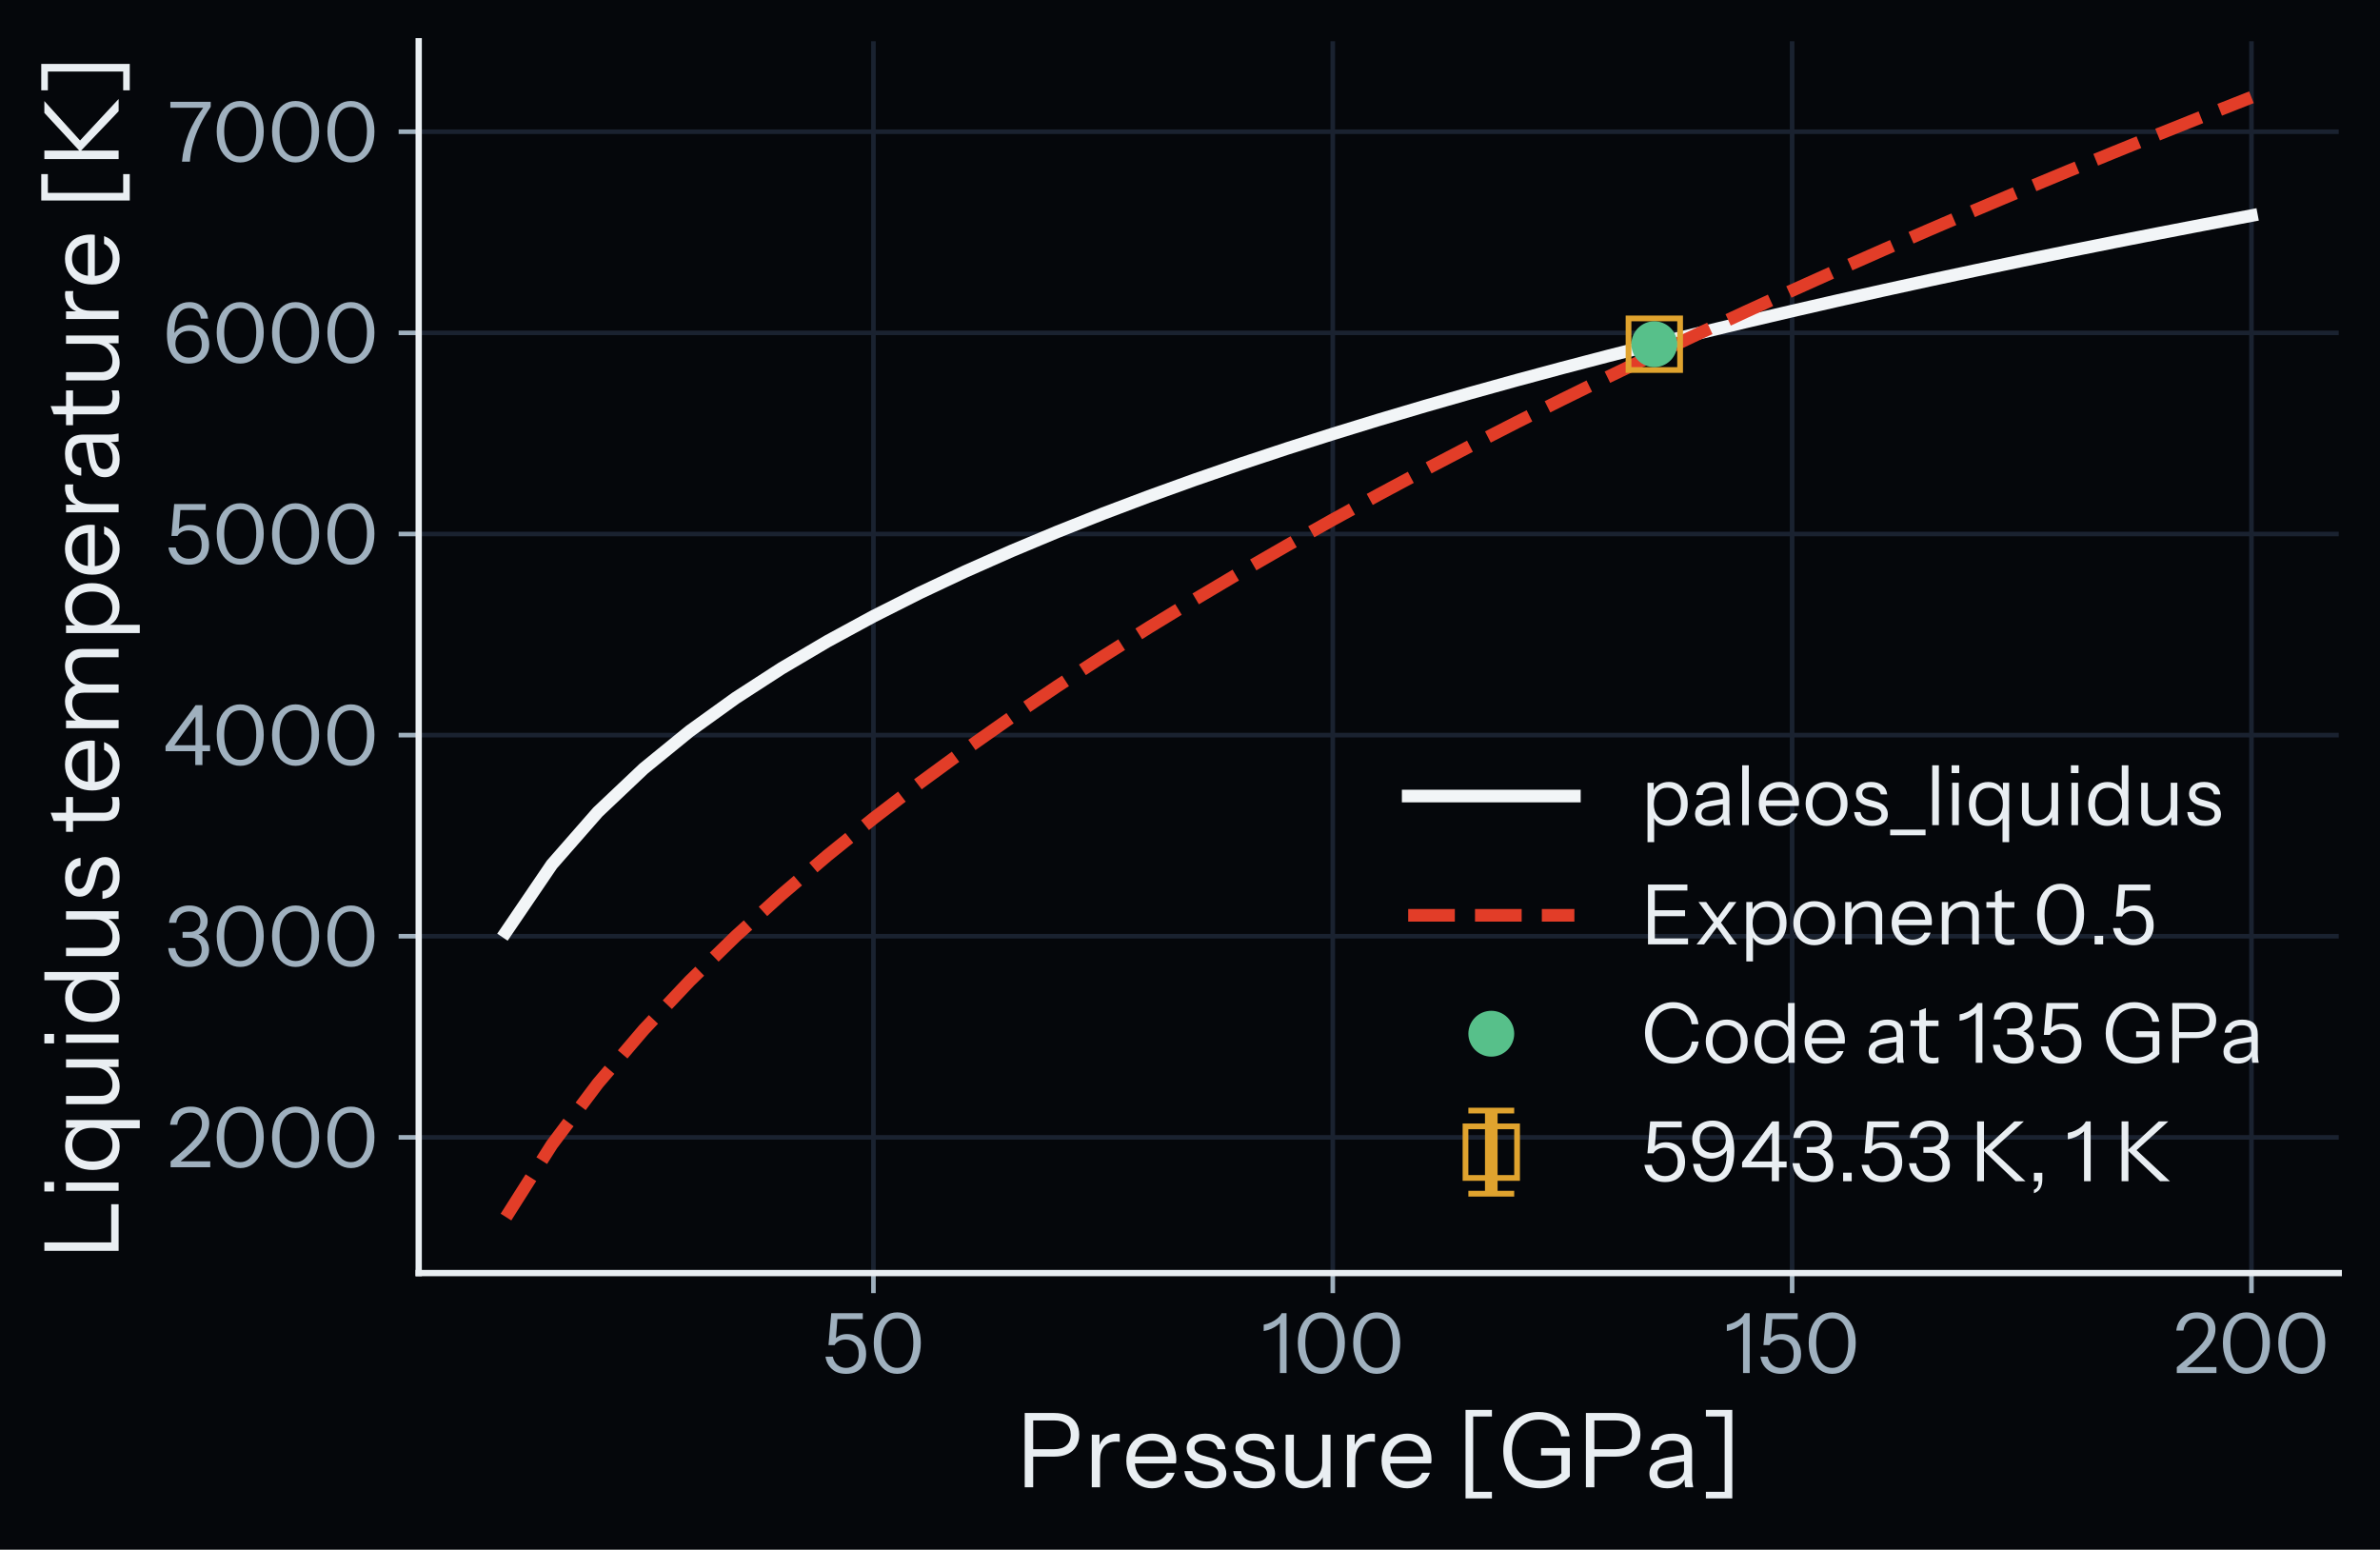
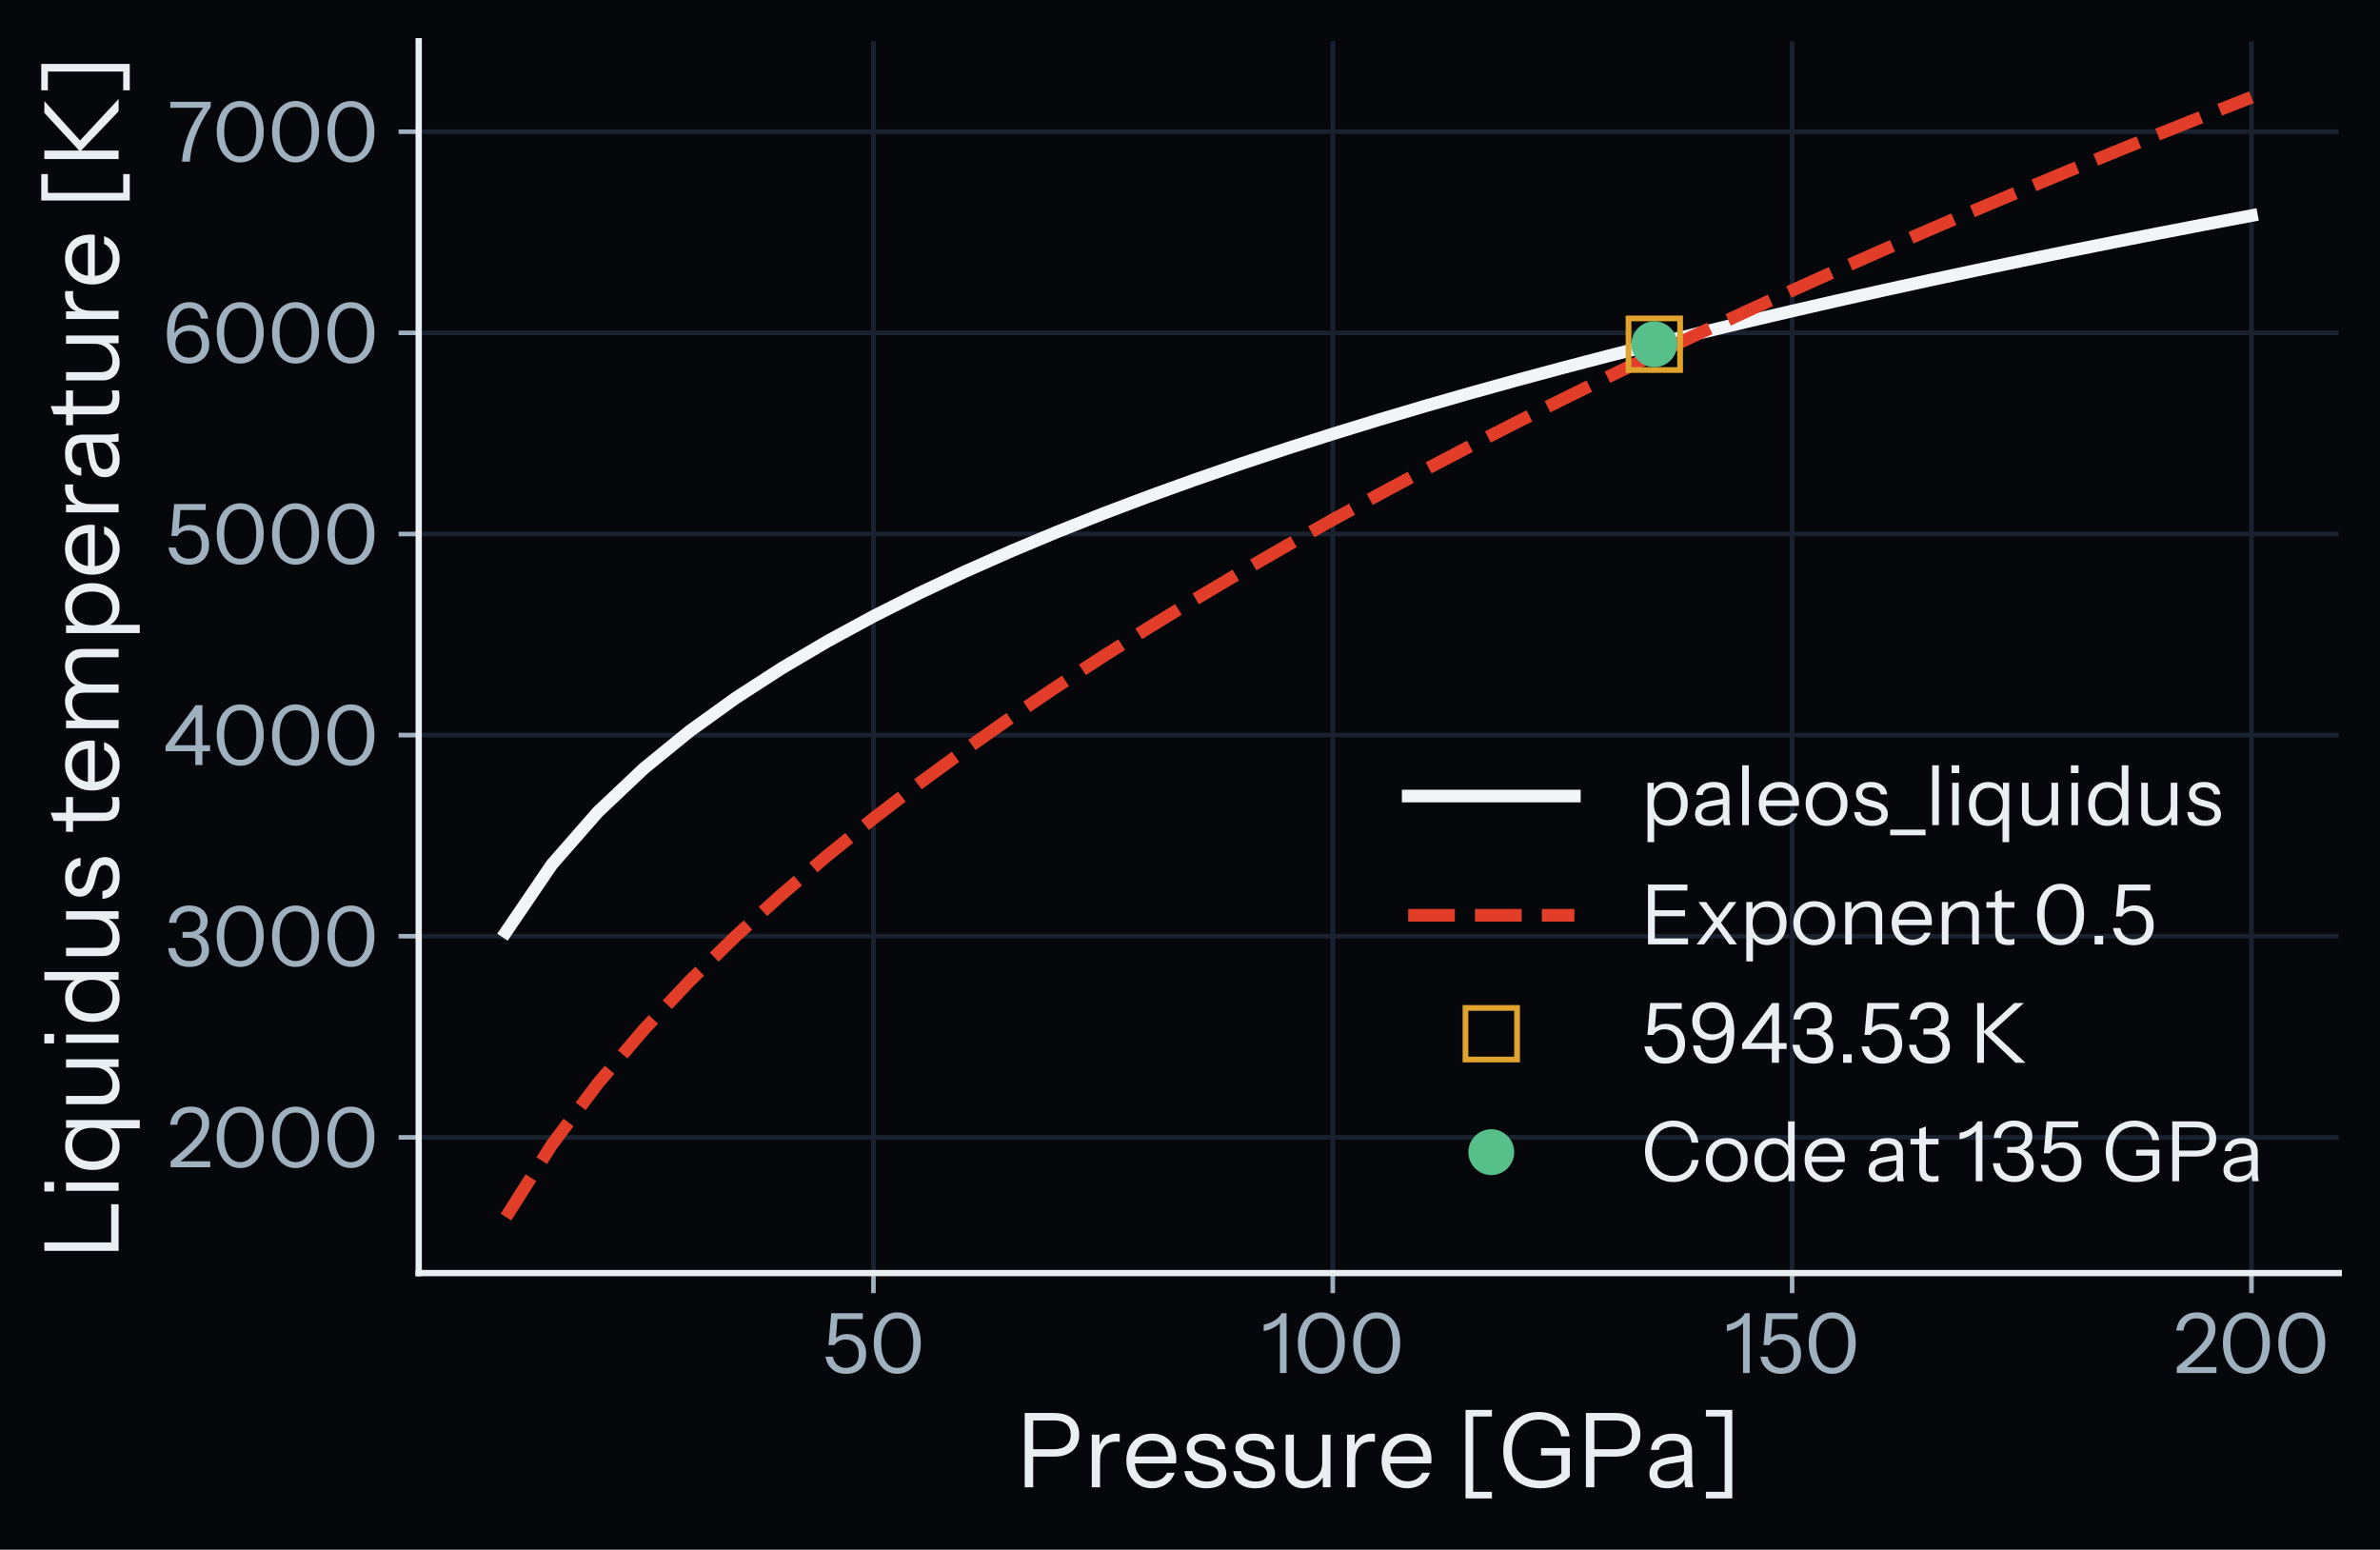
<svg xmlns="http://www.w3.org/2000/svg" xmlns:xlink="http://www.w3.org/1999/xlink" width="415.284pt" height="270.379pt" viewBox="0 0 415.284 270.379" version="1.1">
  <defs>
    <style type="text/css">*{stroke-linejoin: round; stroke-linecap: butt}</style>
  </defs>
  <g id="figure_1">
    <g id="patch_1">
      <path d="M 0 270.379  L 415.284 270.379  L 415.284 0  L 0 0  z " style="fill: #05070b" />
    </g>
    <g id="axes_1">
      <g id="patch_2">
        <path d="M 73.058 222.116  L 408.084 222.116  L 408.084 7.2  L 73.058 7.2  z " style="fill: #05070b" />
      </g>
      <g id="matplotlib.axis_1">
        <g id="xtick_1">
          <g id="line2d_1">
            <path d="M 152.406 222.116  L 152.406 7.2  " clip-path="url(#pb472beb719)" style="fill: none; stroke: #1a2230; stroke-width: 0.8; stroke-linecap: square" />
          </g>
          <g id="line2d_2">
            <defs>
              <path id="m2e974000b8" d="M 0 0  L 0 3.5  " style="stroke: #9fb0be; stroke-width: 0.8" />
            </defs>
            <g>
              <use xlink:href="#m2e974000b8" x="152.406" y="222.116" style="fill: #9fb0be; stroke: #9fb0be; stroke-width: 0.8" />
            </g>
          </g>
          <g id="text_1">
            <g style="fill: #9fb0be" transform="translate(143.4164 239.5564) scale(0.145 -0.145)">
              <defs>
                <path id="InstrumentSans-Regular-35" d="M 1869 -64  Q 1184 -64 774 304  Q 365 672 275 1261  L 838 1261  Q 922 845 1194 621  Q 1466 397 1856 397  Q 2266 397 2550 653  Q 2835 909 2835 1466  Q 2835 2022 2550 2300  Q 2266 2579 1830 2579  Q 1517 2579 1286 2451  Q 1056 2323 979 2150  L 506 2150  L 717 4608  L 3149 4608  L 3149 4147  L 1030 4147  L 1210 4339  L 1062 2483  L 941 2528  Q 1056 2720 1312 2861  Q 1568 3002 1939 3002  Q 2368 3002 2697 2816  Q 3027 2630 3216 2288  Q 3405 1946 3405 1466  Q 3405 986 3216 643  Q 3027 301 2684 118  Q 2342 -64 1869 -64  z " transform="scale(0.015625)" />
                <path id="InstrumentSans-Regular-30" d="M 2131 -64  Q 1587 -64 1180 240  Q 774 544 547 1085  Q 320 1626 320 2323  Q 320 3021 544 3549  Q 768 4077 1177 4374  Q 1587 4672 2131 4672  Q 2675 4672 3081 4374  Q 3488 4077 3715 3549  Q 3942 3021 3942 2323  Q 3942 1619 3715 1081  Q 3488 544 3081 240  Q 2675 -64 2131 -64  z M 2131 397  Q 2522 397 2797 630  Q 3072 864 3219 1296  Q 3366 1728 3366 2330  Q 3366 2925 3222 3347  Q 3078 3770 2803 3990  Q 2528 4211 2131 4211  Q 1734 4211 1459 3987  Q 1184 3763 1040 3344  Q 896 2925 896 2330  Q 896 1728 1043 1293  Q 1190 858 1465 627  Q 1741 397 2131 397  z " transform="scale(0.015625)" />
              </defs>
              <use xlink:href="#InstrumentSans-Regular-35" />
              <use xlink:href="#InstrumentSans-Regular-30" transform="translate(57.39999 0)" />
            </g>
          </g>
        </g>
        <g id="xtick_2">
          <g id="line2d_3">
            <path d="M 232.556 222.116  L 232.556 7.2  " clip-path="url(#pb472beb719)" style="fill: none; stroke: #1a2230; stroke-width: 0.8; stroke-linecap: square" />
          </g>
          <g id="line2d_4">
            <g>
              <use xlink:href="#m2e974000b8" x="232.556" y="222.116" style="fill: #9fb0be; stroke: #9fb0be; stroke-width: 0.8" />
            </g>
          </g>
          <g id="text_2">
            <g style="fill: #9fb0be" transform="translate(220.0657 239.5564) scale(0.145 -0.145)">
              <defs>
                <path id="InstrumentSans-Regular-31" d="M 1440 0  L 1440 4083  L 1574 4051  Q 1498 3878 1280 3705  Q 1062 3533 777 3405  Q 493 3277 192 3232  L 192 3725  Q 493 3776 768 3904  Q 1043 4032 1257 4214  Q 1472 4397 1574 4608  L 1952 4608  L 1952 0  L 1440 0  z " transform="scale(0.015625)" />
              </defs>
              <use xlink:href="#InstrumentSans-Regular-31" />
              <use xlink:href="#InstrumentSans-Regular-30" transform="translate(39.09999 0)" />
              <use xlink:href="#InstrumentSans-Regular-30" transform="translate(105.7 0)" />
            </g>
          </g>
        </g>
        <g id="xtick_3">
          <g id="line2d_5">
            <path d="M 312.706 222.116  L 312.706 7.2  " clip-path="url(#pb472beb719)" style="fill: none; stroke: #1a2230; stroke-width: 0.8; stroke-linecap: square" />
          </g>
          <g id="line2d_6">
            <g>
              <use xlink:href="#m2e974000b8" x="312.706" y="222.116" style="fill: #9fb0be; stroke: #9fb0be; stroke-width: 0.8" />
            </g>
          </g>
          <g id="text_3">
            <g style="fill: #9fb0be" transform="translate(300.8814 239.5564) scale(0.145 -0.145)">
              <use xlink:href="#InstrumentSans-Regular-31" />
              <use xlink:href="#InstrumentSans-Regular-35" transform="translate(39.09999 0)" />
              <use xlink:href="#InstrumentSans-Regular-30" transform="translate(96.49998 0)" />
            </g>
          </g>
        </g>
        <g id="xtick_4">
          <g id="line2d_7">
            <path d="M 392.855 222.116  L 392.855 7.2  " clip-path="url(#pb472beb719)" style="fill: none; stroke: #1a2230; stroke-width: 0.8; stroke-linecap: square" />
          </g>
          <g id="line2d_8">
            <g>
              <use xlink:href="#m2e974000b8" x="392.855" y="222.116" style="fill: #9fb0be; stroke: #9fb0be; stroke-width: 0.8" />
            </g>
          </g>
          <g id="text_4">
            <g style="fill: #9fb0be" transform="translate(379.248 239.5564) scale(0.145 -0.145)">
              <defs>
                <path id="InstrumentSans-Regular-32" d="M 256 0  L 256 448  Q 947 1018 1411 1446  Q 1875 1875 2153 2208  Q 2432 2541 2550 2819  Q 2669 3098 2669 3366  Q 2669 3763 2432 3987  Q 2195 4211 1779 4211  Q 1350 4211 1088 3968  Q 826 3725 768 3270  L 218 3270  Q 282 3898 701 4285  Q 1120 4672 1818 4672  Q 2464 4672 2848 4326  Q 3232 3981 3232 3379  Q 3232 3053 3107 2726  Q 2982 2400 2697 2041  Q 2413 1683 1949 1251  Q 1485 819 800 275  L 678 461  L 3309 461  L 3309 0  L 256 0  z " transform="scale(0.015625)" />
              </defs>
              <use xlink:href="#InstrumentSans-Regular-32" />
              <use xlink:href="#InstrumentSans-Regular-30" transform="translate(54.49999 0)" />
              <use xlink:href="#InstrumentSans-Regular-30" transform="translate(121.1 0)" />
            </g>
          </g>
        </g>
        <g id="text_5">
          <g style="fill: #e9eef2" transform="translate(177.2574 259.4889) scale(0.18 -0.18)">
            <defs>
              <path id="InstrumentSans-Regular-50" d="M 550 0  L 550 4608  L 2381 4608  Q 2874 4608 3219 4448  Q 3565 4288 3747 3987  Q 3930 3686 3930 3264  Q 3930 2842 3747 2538  Q 3565 2234 3219 2067  Q 2874 1901 2381 1901  L 934 1901  L 934 2362  L 2362 2362  Q 2874 2362 3139 2595  Q 3405 2829 3405 3264  Q 3405 3699 3142 3923  Q 2880 4147 2362 4147  L 1075 4147  L 1075 0  L 550 0  z " transform="scale(0.015625)" />
              <path id="InstrumentSans-Regular-72" d="M 512 0  L 512 3264  L 992 3264  L 992 2432  L 1024 2432  L 1024 0  L 512 0  z M 1024 1702  L 941 2477  Q 1056 2893 1350 3110  Q 1645 3328 2029 3328  Q 2189 3328 2246 3302  L 2246 2810  Q 2214 2822 2156 2825  Q 2099 2829 2016 2829  Q 1530 2829 1277 2537  Q 1024 2246 1024 1702  z " transform="scale(0.015625)" />
              <path id="InstrumentSans-Regular-65" d="M 1850 -64  Q 1382 -64 1024 157  Q 666 378 461 762  Q 256 1146 256 1645  Q 256 2144 457 2525  Q 659 2906 1024 3117  Q 1389 3328 1862 3328  Q 2317 3328 2653 3129  Q 2989 2931 3171 2572  Q 3354 2214 3354 1728  Q 3354 1664 3350 1606  Q 3347 1549 3334 1478  L 640 1478  L 640 1907  L 3021 1907  L 2854 1670  Q 2854 2259 2595 2576  Q 2336 2893 1862 2893  Q 1376 2893 1078 2557  Q 781 2221 781 1651  Q 781 1069 1078 720  Q 1376 371 1875 371  Q 2189 371 2425 508  Q 2662 646 2771 902  L 3258 902  Q 3098 454 2723 195  Q 2349 -64 1850 -64  z " transform="scale(0.015625)" />
              <path id="InstrumentSans-Regular-73" d="M 1619 -64  Q 1018 -64 659 214  Q 301 493 250 1005  L 742 1005  Q 787 691 1017 524  Q 1248 358 1632 358  Q 1971 358 2163 486  Q 2355 614 2355 851  Q 2355 1018 2246 1142  Q 2138 1267 1811 1350  L 1286 1485  Q 838 1600 614 1840  Q 390 2080 390 2413  Q 390 2835 704 3081  Q 1018 3328 1555 3328  Q 2086 3328 2419 3072  Q 2752 2816 2797 2362  L 2304 2362  Q 2259 2624 2060 2765  Q 1862 2906 1536 2906  Q 1222 2906 1049 2787  Q 877 2669 877 2451  Q 877 2285 1001 2163  Q 1126 2042 1421 1958  L 1933 1818  Q 2387 1696 2617 1446  Q 2848 1197 2848 845  Q 2848 416 2521 176  Q 2195 -64 1619 -64  z " transform="scale(0.015625)" />
              <path id="InstrumentSans-Regular-75" d="M 1574 -64  Q 1254 -64 1004 67  Q 755 198 614 438  Q 474 678 474 992  L 474 3264  L 986 3264  L 986 1126  Q 986 755 1168 569  Q 1350 384 1690 384  Q 1997 384 2233 525  Q 2470 666 2608 918  Q 2746 1171 2746 1498  L 2829 723  Q 2669 358 2329 147  Q 1990 -64 1574 -64  z M 2778 0  L 2778 768  L 2746 768  L 2746 3264  L 3258 3264  L 3258 0  L 2778 0  z " transform="scale(0.015625)" />
              <path id="InstrumentSans-Regular-20" transform="scale(0.015625)" />
              <path id="InstrumentSans-Regular-5b" d="M 576 -691  L 576 4800  L 2214 4800  L 2214 4390  L 1050 4390  L 1050 -282  L 2214 -282  L 2214 -691  L 576 -691  z " transform="scale(0.015625)" />
              <path id="InstrumentSans-Regular-47" d="M 2624 -64  Q 1920 -64 1401 224  Q 883 512 601 1033  Q 320 1555 320 2266  Q 320 2976 598 3517  Q 877 4058 1373 4365  Q 1869 4672 2515 4672  Q 3021 4672 3433 4480  Q 3846 4288 4112 3949  Q 4378 3610 4435 3162  L 3910 3162  Q 3846 3635 3472 3916  Q 3098 4198 2534 4198  Q 2029 4198 1651 3958  Q 1274 3718 1066 3289  Q 858 2861 858 2278  Q 858 1696 1072 1277  Q 1286 858 1692 634  Q 2099 410 2669 410  Q 3059 410 3366 522  Q 3674 634 3923 870  L 4448 678  Q 4096 307 3638 121  Q 3181 -64 2624 -64  z M 3923 678  L 3923 2170  L 4122 1971  L 2662 1971  L 2662 2432  L 4448 2432  L 4448 678  L 3923 678  z " transform="scale(0.015625)" />
              <path id="InstrumentSans-Regular-61" d="M 2515 0  Q 2490 109 2480 249  Q 2470 390 2470 608  L 2438 608  L 2438 2170  Q 2438 2541 2268 2717  Q 2099 2893 1722 2893  Q 1350 2893 1129 2742  Q 909 2592 883 2317  L 390 2317  Q 422 2790 787 3059  Q 1152 3328 1741 3328  Q 2349 3328 2643 3040  Q 2938 2752 2938 2176  L 2938 608  Q 2938 467 2957 316  Q 2976 166 3008 0  L 2515 0  z M 1395 -64  Q 890 -64 592 182  Q 294 429 294 858  Q 294 1286 588 1523  Q 883 1760 1446 1856  L 2586 2048  L 2586 1626  L 1523 1459  Q 1165 1402 979 1267  Q 794 1133 794 877  Q 794 627 963 499  Q 1133 371 1466 371  Q 1894 371 2166 566  Q 2438 762 2438 1075  L 2522 621  Q 2419 294 2121 115  Q 1824 -64 1395 -64  z " transform="scale(0.015625)" />
              <path id="InstrumentSans-Regular-5d" d="M 2022 4800  L 2022 -691  L 384 -691  L 384 -282  L 1549 -282  L 1549 4390  L 384 4390  L 384 4800  L 2022 4800  z " transform="scale(0.015625)" />
            </defs>
            <use xlink:href="#InstrumentSans-Regular-50" />
            <use xlink:href="#InstrumentSans-Regular-72" transform="translate(65.59999 0)" />
            <use xlink:href="#InstrumentSans-Regular-65" transform="translate(103.1 0)" />
            <use xlink:href="#InstrumentSans-Regular-73" transform="translate(159.5 0)" />
            <use xlink:href="#InstrumentSans-Regular-73" transform="translate(206.8 0)" />
            <use xlink:href="#InstrumentSans-Regular-75" transform="translate(254.0999 0)" />
            <use xlink:href="#InstrumentSans-Regular-72" transform="translate(312.9999 0)" />
            <use xlink:href="#InstrumentSans-Regular-65" transform="translate(350.4999 0)" />
            <use xlink:href="#InstrumentSans-Regular-20" transform="translate(406.8999 0)" />
            <use xlink:href="#InstrumentSans-Regular-5b" transform="translate(426.8999 0)" />
            <use xlink:href="#InstrumentSans-Regular-47" transform="translate(467.4999 0)" />
            <use xlink:href="#InstrumentSans-Regular-50" transform="translate(543.9999 0)" />
            <use xlink:href="#InstrumentSans-Regular-61" transform="translate(609.5999 0)" />
            <use xlink:href="#InstrumentSans-Regular-5d" transform="translate(662.8999 0)" />
          </g>
        </g>
      </g>
      <g id="matplotlib.axis_2">
        <g id="ytick_1">
          <g id="line2d_9">
            <path d="M 73.058 198.436  L 408.084 198.436  " clip-path="url(#pb472beb719)" style="fill: none; stroke: #1a2230; stroke-width: 0.8; stroke-linecap: square" />
          </g>
          <g id="line2d_10">
            <defs>
              <path id="m2f46859ac6" d="M 0 0  L -3.5 0  " style="stroke: #9fb0be; stroke-width: 0.8" />
            </defs>
            <g>
              <use xlink:href="#m2f46859ac6" x="73.058" y="198.436" style="fill: #9fb0be; stroke: #9fb0be; stroke-width: 0.8" />
            </g>
          </g>
          <g id="text_6">
            <g style="fill: #9fb0be" transform="translate(29.1875 203.6563) scale(0.145 -0.145)">
              <use xlink:href="#InstrumentSans-Regular-32" />
              <use xlink:href="#InstrumentSans-Regular-30" transform="translate(54.49999 0)" />
              <use xlink:href="#InstrumentSans-Regular-30" transform="translate(121.1 0)" />
              <use xlink:href="#InstrumentSans-Regular-30" transform="translate(187.7 0)" />
            </g>
          </g>
        </g>
        <g id="ytick_2">
          <g id="line2d_11">
            <path d="M 73.058 163.346  L 408.084 163.346  " clip-path="url(#pb472beb719)" style="fill: none; stroke: #1a2230; stroke-width: 0.8; stroke-linecap: square" />
          </g>
          <g id="line2d_12">
            <g>
              <use xlink:href="#m2f46859ac6" x="73.058" y="163.346" style="fill: #9fb0be; stroke: #9fb0be; stroke-width: 0.8" />
            </g>
          </g>
          <g id="text_7">
            <g style="fill: #9fb0be" transform="translate(28.76609 168.5656) scale(0.145 -0.145)">
              <defs>
                <path id="InstrumentSans-Regular-33" d="M 1894 -64  Q 1434 -64 1085 105  Q 736 275 521 601  Q 307 928 256 1389  L 806 1389  Q 877 909 1158 653  Q 1440 397 1901 397  Q 2336 397 2585 627  Q 2835 858 2835 1254  Q 2835 1670 2592 1929  Q 2349 2189 1939 2189  L 1363 2189  L 1363 2637  L 1920 2637  Q 2291 2637 2512 2851  Q 2733 3066 2733 3424  Q 2733 3802 2499 4006  Q 2266 4211 1869 4211  Q 1478 4211 1203 3984  Q 928 3757 877 3334  L 320 3334  Q 358 3744 563 4041  Q 768 4339 1110 4505  Q 1453 4672 1882 4672  Q 2298 4672 2618 4525  Q 2938 4378 3117 4106  Q 3296 3834 3296 3469  Q 3296 3142 3149 2892  Q 3002 2643 2749 2502  Q 2496 2362 2170 2362  L 2131 2496  Q 2522 2496 2806 2333  Q 3091 2170 3248 1888  Q 3405 1606 3405 1235  Q 3405 851 3213 556  Q 3021 262 2681 99  Q 2342 -64 1894 -64  z " transform="scale(0.015625)" />
              </defs>
              <use xlink:href="#InstrumentSans-Regular-33" />
              <use xlink:href="#InstrumentSans-Regular-30" transform="translate(57.39999 0)" />
              <use xlink:href="#InstrumentSans-Regular-30" transform="translate(124 0)" />
              <use xlink:href="#InstrumentSans-Regular-30" transform="translate(190.6 0)" />
            </g>
          </g>
        </g>
        <g id="ytick_3">
          <g id="line2d_13">
            <path d="M 73.058 128.255  L 408.084 128.255  " clip-path="url(#pb472beb719)" style="fill: none; stroke: #1a2230; stroke-width: 0.8; stroke-linecap: square" />
          </g>
          <g id="line2d_14">
            <g>
              <use xlink:href="#m2f46859ac6" x="73.058" y="128.255" style="fill: #9fb0be; stroke: #9fb0be; stroke-width: 0.8" />
            </g>
          </g>
          <g id="text_8">
            <g style="fill: #9fb0be" transform="translate(28.39 133.4748) scale(0.145 -0.145)">
              <defs>
                <path id="InstrumentSans-Regular-34" d="M 2509 0  L 2509 1216  L 2522 1344  L 2522 3974  L 2694 3974  L 749 1312  L 576 1523  L 3648 1523  L 3648 1062  L 218 1062  L 218 1459  L 2534 4608  L 3059 4608  L 3059 0  L 2509 0  z " transform="scale(0.015625)" />
              </defs>
              <use xlink:href="#InstrumentSans-Regular-34" />
              <use xlink:href="#InstrumentSans-Regular-30" transform="translate(59.99999 0)" />
              <use xlink:href="#InstrumentSans-Regular-30" transform="translate(126.6 0)" />
              <use xlink:href="#InstrumentSans-Regular-30" transform="translate(193.2 0)" />
            </g>
          </g>
        </g>
        <g id="ytick_4">
          <g id="line2d_15">
            <path d="M 73.058 93.164  L 408.084 93.164  " clip-path="url(#pb472beb719)" style="fill: none; stroke: #1a2230; stroke-width: 0.8; stroke-linecap: square" />
          </g>
          <g id="line2d_16">
            <g>
              <use xlink:href="#m2f46859ac6" x="73.058" y="93.164" style="fill: #9fb0be; stroke: #9fb0be; stroke-width: 0.8" />
            </g>
          </g>
          <g id="text_9">
            <g style="fill: #9fb0be" transform="translate(28.76609 98.38402) scale(0.145 -0.145)">
              <use xlink:href="#InstrumentSans-Regular-35" />
              <use xlink:href="#InstrumentSans-Regular-30" transform="translate(57.39999 0)" />
              <use xlink:href="#InstrumentSans-Regular-30" transform="translate(124 0)" />
              <use xlink:href="#InstrumentSans-Regular-30" transform="translate(190.6 0)" />
            </g>
          </g>
        </g>
        <g id="ytick_5">
          <g id="line2d_17">
            <path d="M 73.058 58.073  L 408.084 58.073  " clip-path="url(#pb472beb719)" style="fill: none; stroke: #1a2230; stroke-width: 0.8; stroke-linecap: square" />
          </g>
          <g id="line2d_18">
            <g>
              <use xlink:href="#m2f46859ac6" x="73.058" y="58.073" style="fill: #9fb0be; stroke: #9fb0be; stroke-width: 0.8" />
            </g>
          </g>
          <g id="text_10">
            <g style="fill: #9fb0be" transform="translate(28.40359 63.29325) scale(0.145 -0.145)">
              <defs>
                <path id="InstrumentSans-Regular-36" d="M 2010 -64  Q 1197 -64 758 528  Q 320 1120 320 2240  Q 320 3014 528 3558  Q 736 4102 1126 4387  Q 1517 4672 2054 4672  Q 2643 4672 3027 4333  Q 3411 3994 3494 3398  L 2931 3398  Q 2874 3795 2640 4003  Q 2406 4211 2048 4211  Q 1478 4211 1187 3724  Q 896 3238 896 2266  L 896 1850  L 749 1907  Q 806 2208 1004 2432  Q 1203 2656 1497 2781  Q 1792 2906 2131 2906  Q 2566 2906 2889 2717  Q 3213 2528 3395 2192  Q 3578 1856 3578 1408  Q 3578 966 3379 633  Q 3181 301 2829 118  Q 2477 -64 2010 -64  z M 2029 397  Q 2464 397 2733 672  Q 3002 947 3002 1414  Q 3002 1901 2742 2179  Q 2483 2458 2016 2458  Q 1568 2458 1270 2195  Q 973 1933 973 1472  Q 973 1152 1110 909  Q 1248 666 1488 531  Q 1728 397 2029 397  z " transform="scale(0.015625)" />
              </defs>
              <use xlink:href="#InstrumentSans-Regular-36" />
              <use xlink:href="#InstrumentSans-Regular-30" transform="translate(59.89999 0)" />
              <use xlink:href="#InstrumentSans-Regular-30" transform="translate(126.5 0)" />
              <use xlink:href="#InstrumentSans-Regular-30" transform="translate(193.1 0)" />
            </g>
          </g>
        </g>
        <g id="ytick_6">
          <g id="line2d_19">
            <path d="M 73.058 22.982  L 408.084 22.982  " clip-path="url(#pb472beb719)" style="fill: none; stroke: #1a2230; stroke-width: 0.8; stroke-linecap: square" />
          </g>
          <g id="line2d_20">
            <g>
              <use xlink:href="#m2f46859ac6" x="73.058" y="22.982" style="fill: #9fb0be; stroke: #9fb0be; stroke-width: 0.8" />
            </g>
          </g>
          <g id="text_11">
            <g style="fill: #9fb0be" transform="translate(29.37555 28.20249) scale(0.145 -0.145)">
              <defs>
                <path id="InstrumentSans-Regular-37" d="M 1050 0  Q 1139 1088 1558 2153  Q 1978 3219 2816 4333  L 2848 4147  L 154 4147  L 154 4608  L 3264 4608  L 3264 4224  Q 2752 3475 2416 2777  Q 2080 2080 1894 1398  Q 1709 717 1658 0  L 1050 0  z " transform="scale(0.015625)" />
              </defs>
              <use xlink:href="#InstrumentSans-Regular-37" />
              <use xlink:href="#InstrumentSans-Regular-30" transform="translate(53.2 0)" />
              <use xlink:href="#InstrumentSans-Regular-30" transform="translate(119.8 0)" />
              <use xlink:href="#InstrumentSans-Regular-30" transform="translate(186.4 0)" />
            </g>
          </g>
        </g>
        <g id="text_12">
          <g style="fill: #e9eef2" transform="translate(20.7 219.788) rotate(-90) scale(0.18 -0.18)">
            <defs>
              <path id="InstrumentSans-Regular-4c" d="M 550 0  L 550 4608  L 1075 4608  L 1075 0  L 550 0  z M 819 0  L 819 461  L 3443 461  L 3443 0  L 819 0  z " transform="scale(0.015625)" />
              <path id="InstrumentSans-Regular-69" d="M 512 0  L 512 3264  L 1024 3264  L 1024 0  L 512 0  z M 472 4006  L 472 4608  L 1061 4608  L 1061 4006  L 472 4006  z " transform="scale(0.015625)" />
              <path id="InstrumentSans-Regular-71" d="M 2854 -1312  L 2854 762  L 2950 742  Q 2829 371 2505 153  Q 2182 -64 1734 -64  Q 1293 -64 963 144  Q 634 352 451 733  Q 269 1114 269 1619  Q 269 2131 454 2515  Q 640 2899 973 3110  Q 1306 3322 1754 3322  Q 2214 3322 2528 3098  Q 2842 2874 2957 2464  L 2886 2451  L 2886 3264  L 3366 3264  L 3366 -1312  L 2854 -1312  z M 1830 384  Q 2323 384 2601 720  Q 2880 1056 2880 1638  Q 2880 2208 2598 2541  Q 2317 2874 1830 2874  Q 1344 2874 1069 2541  Q 794 2208 794 1619  Q 794 1043 1069 713  Q 1344 384 1830 384  z " transform="scale(0.015625)" />
              <path id="InstrumentSans-Regular-64" d="M 2886 0  L 2886 762  L 2950 742  Q 2829 371 2505 153  Q 2182 -64 1734 -64  Q 1293 -64 963 147  Q 634 358 451 736  Q 269 1114 269 1619  Q 269 2131 454 2515  Q 640 2899 973 3110  Q 1306 3322 1754 3322  Q 2214 3322 2528 3098  Q 2842 2874 2957 2464  L 2854 2451  L 2854 4608  L 3366 4608  L 3366 0  L 2886 0  z M 1830 384  Q 2323 384 2601 720  Q 2880 1056 2880 1638  Q 2880 2208 2598 2541  Q 2317 2874 1830 2874  Q 1344 2874 1069 2541  Q 794 2208 794 1619  Q 794 1043 1069 713  Q 1344 384 1830 384  z " transform="scale(0.015625)" />
              <path id="InstrumentSans-Regular-74" d="M 1818 -58  Q 1274 -58 1027 188  Q 781 435 781 902  L 781 4026  L 1293 4218  L 1293 909  Q 1293 634 1433 506  Q 1574 378 1894 378  Q 2022 378 2115 394  Q 2208 410 2266 435  L 2266 0  Q 2202 -26 2083 -42  Q 1965 -58 1818 -58  z M 109 2829  L 109 3264  L 2266 3264  L 2266 2829  L 109 2829  z " transform="scale(0.015625)" />
              <path id="InstrumentSans-Regular-6d" d="M 512 0  L 512 3264  L 992 3264  L 992 2496  L 1024 2496  L 1024 0  L 512 0  z M 2714 0  L 2714 2163  Q 2714 2534 2547 2707  Q 2381 2880 2067 2880  Q 1773 2880 1536 2739  Q 1299 2598 1161 2348  Q 1024 2099 1024 1766  L 941 2541  Q 1107 2906 1440 3117  Q 1773 3328 2163 3328  Q 2637 3328 2931 3049  Q 3226 2771 3226 2298  L 3226 0  L 2714 0  z M 4915 0  L 4915 2163  Q 4915 2534 4748 2707  Q 4582 2880 4269 2880  Q 3974 2880 3737 2739  Q 3501 2598 3363 2348  Q 3226 2099 3226 1766  L 3098 2541  Q 3264 2906 3609 3117  Q 3955 3328 4352 3328  Q 4826 3328 5126 3049  Q 5427 2771 5427 2298  L 5427 0  L 4915 0  z " transform="scale(0.015625)" />
              <path id="InstrumentSans-Regular-70" d="M 2125 -58  Q 1664 -58 1350 166  Q 1037 390 922 800  L 1024 813  L 1024 -1312  L 512 -1312  L 512 3264  L 992 3264  L 992 2502  L 922 2522  Q 1043 2899 1382 3113  Q 1722 3328 2170 3328  Q 2605 3328 2928 3117  Q 3251 2906 3430 2528  Q 3610 2150 3610 1645  Q 3610 1133 3424 749  Q 3238 365 2905 153  Q 2573 -58 2125 -58  z M 2048 390  Q 2534 390 2809 726  Q 3085 1062 3085 1645  Q 3085 2221 2809 2550  Q 2534 2880 2048 2880  Q 1562 2880 1280 2544  Q 998 2208 998 1626  Q 998 1056 1280 723  Q 1562 390 2048 390  z " transform="scale(0.015625)" />
              <path id="InstrumentSans-Regular-4b" d="M 550 0  L 550 4608  L 1075 4608  L 1075 0  L 550 0  z M 1018 2394  L 3411 4608  L 4147 4608  L 1702 2394  L 1018 2394  z M 3514 0  L 1005 2394  L 1702 2394  L 4275 0  L 3514 0  z " transform="scale(0.015625)" />
            </defs>
            <use xlink:href="#InstrumentSans-Regular-4c" />
            <use xlink:href="#InstrumentSans-Regular-69" transform="translate(58.79999 0)" />
            <use xlink:href="#InstrumentSans-Regular-71" transform="translate(82.79997 0)" />
            <use xlink:href="#InstrumentSans-Regular-75" transform="translate(143.4 0)" />
            <use xlink:href="#InstrumentSans-Regular-69" transform="translate(202.3 0)" />
            <use xlink:href="#InstrumentSans-Regular-64" transform="translate(226.2999 0)" />
            <use xlink:href="#InstrumentSans-Regular-75" transform="translate(286.8999 0)" />
            <use xlink:href="#InstrumentSans-Regular-73" transform="translate(345.7999 0)" />
            <use xlink:href="#InstrumentSans-Regular-20" transform="translate(393.0999 0)" />
            <use xlink:href="#InstrumentSans-Regular-74" transform="translate(413.0999 0)" />
            <use xlink:href="#InstrumentSans-Regular-65" transform="translate(450.7999 0)" />
            <use xlink:href="#InstrumentSans-Regular-6d" transform="translate(507.1999 0)" />
            <use xlink:href="#InstrumentSans-Regular-70" transform="translate(599.3999 0)" />
            <use xlink:href="#InstrumentSans-Regular-65" transform="translate(659.9999 0)" />
            <use xlink:href="#InstrumentSans-Regular-72" transform="translate(716.3999 0)" />
            <use xlink:href="#InstrumentSans-Regular-61" transform="translate(753.8998 0)" />
            <use xlink:href="#InstrumentSans-Regular-74" transform="translate(807.1998 0)" />
            <use xlink:href="#InstrumentSans-Regular-75" transform="translate(844.8998 0)" />
            <use xlink:href="#InstrumentSans-Regular-72" transform="translate(903.7998 0)" />
            <use xlink:href="#InstrumentSans-Regular-65" transform="translate(941.2998 0)" />
            <use xlink:href="#InstrumentSans-Regular-20" transform="translate(997.6998 0)" />
            <use xlink:href="#InstrumentSans-Regular-5b" transform="translate(1017.7 0)" />
            <use xlink:href="#InstrumentSans-Regular-4b" transform="translate(1058.3 0)" />
            <use xlink:href="#InstrumentSans-Regular-5d" transform="translate(1127.5 0)" />
          </g>
        </g>
      </g>
      <g id="line2d_21">
        <path d="M 88.287 162.607  L 96.302 150.821  L 104.317 141.672  L 112.332 134.089  L 120.347 127.558  L 128.362 121.79  L 136.376 116.603  L 144.391 111.876  L 152.406 107.522  L 160.421 103.481  L 168.436 99.702  L 176.451 96.15  L 184.466 92.795  L 192.481 89.612  L 200.496 86.583  L 208.511 83.691  L 216.526 80.922  L 224.541 78.265  L 232.556 75.71  L 240.571 73.247  L 248.586 70.869  L 256.601 68.571  L 264.616 66.345  L 272.631 64.187  L 280.646 62.091  L 288.661 60.055  L 296.676 58.073  L 304.691 56.144  L 312.706 54.262  L 320.721 52.427  L 328.736 50.635  L 336.751 48.884  L 344.766 47.172  L 352.78 45.497  L 360.795 43.856  L 368.81 42.25  L 376.825 40.675  L 384.84 39.13  L 392.855 37.614  " clip-path="url(#pb472beb719)" style="fill: none; stroke: #f2f5f7; stroke-width: 2.2; stroke-linecap: square" />
      </g>
      <g id="line2d_22">
        <path d="M 88.287 212.347  L 96.302 199.701  L 104.317 189.039  L 112.332 179.647  L 120.347 171.155  L 128.362 163.346  L 136.376 156.077  L 144.391 149.25  L 152.406 142.793  L 160.421 136.652  L 168.436 130.784  L 176.451 125.156  L 184.466 119.74  L 192.481 114.515  L 200.496 109.461  L 208.511 104.563  L 216.526 99.807  L 224.541 95.181  L 232.556 90.675  L 240.571 86.281  L 248.586 81.99  L 256.601 77.796  L 264.616 73.691  L 272.631 69.672  L 280.646 65.732  L 288.661 61.867  L 296.676 58.073  L 304.691 54.347  L 312.706 50.683  L 320.721 47.081  L 328.736 43.536  L 336.751 40.046  L 344.766 36.609  L 352.78 33.222  L 360.795 29.883  L 368.81 26.59  L 376.825 23.341  L 384.84 20.134  L 392.855 16.969  " clip-path="url(#pb472beb719)" style="fill: none; stroke-dasharray: 8.14,3.52; stroke-dashoffset: 0; stroke: #e23d28; stroke-width: 2.2" />
      </g>
-       <g id="LineCollection_1">
-         <path d="M 288.661 60.09  L 288.661 60.02  " clip-path="url(#pb472beb719)" style="fill: none; stroke: #e0a32e; stroke-width: 2.2" />
-       </g>
      <g id="line2d_23">
-         <defs>
-           <path id="m50b55022ba" d="M 4 0  L -4 -0  " style="stroke: #e0a32e" />
-         </defs>
-         <g clip-path="url(#pb472beb719)">
-           <use xlink:href="#m50b55022ba" x="288.661" y="60.09" style="fill: #e0a32e; stroke: #e0a32e" />
-         </g>
-       </g>
-       <g id="line2d_24">
-         <g clip-path="url(#pb472beb719)">
-           <use xlink:href="#m50b55022ba" x="288.661" y="60.02" style="fill: #e0a32e; stroke: #e0a32e" />
-         </g>
-       </g>
-       <g id="line2d_25">
        <defs>
          <path id="m1e7d740573" d="M -4.5 4.5  L 4.5 4.5  L 4.5 -4.5  L -4.5 -4.5  z " style="stroke: #e0a32e; stroke-linejoin: miter" />
        </defs>
        <g clip-path="url(#pb472beb719)">
          <use xlink:href="#m1e7d740573" x="288.661" y="60.055" style="fill-opacity: 0; stroke: #e0a32e; stroke-linejoin: miter" />
        </g>
      </g>
      <g id="patch_3">
        <path d="M 73.058 222.116  L 73.058 7.2  " style="fill: none; stroke: #e9eef2; stroke-width: 1.1; stroke-linejoin: miter; stroke-linecap: square" />
      </g>
      <g id="patch_4">
        <path d="M 73.058 222.116  L 408.084 222.116  " style="fill: none; stroke: #e9eef2; stroke-width: 1.1; stroke-linejoin: miter; stroke-linecap: square" />
      </g>
-       <g id="line2d_26">
+       <g id="line2d_24">
        <defs>
          <path id="m839f7290cf" d="M 0 3.5  C 0.928 3.5 1.819 3.131 2.475 2.475  C 3.131 1.819 3.5 0.928 3.5 0  C 3.5 -0.928 3.131 -1.819 2.475 -2.475  C 1.819 -3.131 0.928 -3.5 0 -3.5  C -0.928 -3.5 -1.819 -3.131 -2.475 -2.475  C -3.131 -1.819 -3.5 -0.928 -3.5 0  C -3.5 0.928 -3.131 1.819 -2.475 2.475  C -1.819 3.131 -0.928 3.5 0 3.5  z " style="stroke: #57c08a" />
        </defs>
        <g clip-path="url(#pb472beb719)">
          <use xlink:href="#m839f7290cf" x="288.661" y="60.055" style="fill: #57c08a; stroke: #57c08a" />
        </g>
      </g>
      <g id="legend_1">
-         <g id="line2d_27">
+         <g id="line2d_25">
          <path d="M 245.713 138.886  L 260.213 138.886  L 274.713 138.886  " style="fill: none; stroke: #f2f5f7; stroke-width: 2.2; stroke-linecap: square" />
        </g>
        <g id="text_13">
          <g style="fill: #e9eef2" transform="translate(286.3132 143.9614) scale(0.145 -0.145)">
            <defs>
              <path id="InstrumentSans-Regular-6c" d="M 512 0  L 512 4608  L 1024 4608  L 1024 0  L 512 0  z " transform="scale(0.015625)" />
              <path id="InstrumentSans-Regular-6f" d="M 1869 -64  Q 1389 -64 1024 160  Q 659 384 457 771  Q 256 1158 256 1645  Q 256 2138 461 2515  Q 666 2893 1027 3110  Q 1389 3328 1869 3328  Q 2355 3328 2716 3110  Q 3078 2893 3280 2515  Q 3482 2138 3482 1645  Q 3482 1158 3280 771  Q 3078 384 2716 160  Q 2355 -64 1869 -64  z M 1869 371  Q 2202 371 2445 534  Q 2688 698 2822 986  Q 2957 1274 2957 1651  Q 2957 2214 2659 2553  Q 2362 2893 1869 2893  Q 1382 2893 1081 2553  Q 781 2214 781 1651  Q 781 1274 915 986  Q 1050 698 1296 534  Q 1542 371 1869 371  z " transform="scale(0.015625)" />
              <path id="InstrumentSans-Regular-5f" d="M 0 -781  L 0 -346  L 2726 -346  L 2726 -781  L 0 -781  z " transform="scale(0.015625)" />
            </defs>
            <use xlink:href="#InstrumentSans-Regular-70" />
            <use xlink:href="#InstrumentSans-Regular-61" transform="translate(60.59999 0)" />
            <use xlink:href="#InstrumentSans-Regular-6c" transform="translate(113.9 0)" />
            <use xlink:href="#InstrumentSans-Regular-65" transform="translate(137.9 0)" />
            <use xlink:href="#InstrumentSans-Regular-6f" transform="translate(194.3 0)" />
            <use xlink:href="#InstrumentSans-Regular-73" transform="translate(252.7 0)" />
            <use xlink:href="#InstrumentSans-Regular-5f" transform="translate(299.9999 0)" />
            <use xlink:href="#InstrumentSans-Regular-6c" transform="translate(342.5999 0)" />
            <use xlink:href="#InstrumentSans-Regular-69" transform="translate(366.5999 0)" />
            <use xlink:href="#InstrumentSans-Regular-71" transform="translate(390.5999 0)" />
            <use xlink:href="#InstrumentSans-Regular-75" transform="translate(451.1999 0)" />
            <use xlink:href="#InstrumentSans-Regular-69" transform="translate(510.0999 0)" />
            <use xlink:href="#InstrumentSans-Regular-64" transform="translate(534.0999 0)" />
            <use xlink:href="#InstrumentSans-Regular-75" transform="translate(594.6999 0)" />
            <use xlink:href="#InstrumentSans-Regular-73" transform="translate(653.5999 0)" />
          </g>
        </g>
-         <g id="line2d_28">
+         <g id="line2d_26">
          <path d="M 245.713 159.694  L 260.213 159.694  L 274.713 159.694  " style="fill: none; stroke-dasharray: 8.14,3.52; stroke-dashoffset: 0; stroke: #e23d28; stroke-width: 2.2" />
        </g>
        <g id="text_14">
          <g style="fill: #e9eef2" transform="translate(286.3132 164.7689) scale(0.145 -0.145)">
            <defs>
              <path id="InstrumentSans-Regular-45" d="M 550 0  L 550 4608  L 1075 4608  L 1075 0  L 550 0  z M 819 0  L 819 461  L 3635 461  L 3635 0  L 819 0  z M 819 2170  L 819 2630  L 3405 2630  L 3405 2170  L 819 2170  z M 819 4147  L 819 4608  L 3584 4608  L 3584 4147  L 819 4147  z " transform="scale(0.015625)" />
              <path id="InstrumentSans-Regular-78" d="M 2726 0  L 1645 1517  L 352 3264  L 947 3264  L 1946 1862  L 3322 0  L 2726 0  z M 1677 1837  L 2701 3264  L 3277 3264  L 1946 1491  L 1677 1837  z M 1894 1485  L 787 0  L 205 0  L 1645 1850  L 1894 1485  z " transform="scale(0.015625)" />
              <path id="InstrumentSans-Regular-6e" d="M 512 0  L 512 3264  L 992 3264  L 992 2496  L 1024 2496  L 1024 0  L 512 0  z M 2848 0  L 2848 2138  Q 2848 2509 2662 2694  Q 2477 2880 2112 2880  Q 1792 2880 1545 2739  Q 1299 2598 1161 2348  Q 1024 2099 1024 1766  L 941 2541  Q 1107 2906 1449 3117  Q 1792 3328 2227 3328  Q 2739 3328 3049 3037  Q 3360 2746 3360 2272  L 3360 0  L 2848 0  z " transform="scale(0.015625)" />
              <path id="InstrumentSans-Regular-2e" d="M 486 0  L 486 659  L 1146 659  L 1146 0  L 486 0  z " transform="scale(0.015625)" />
            </defs>
            <use xlink:href="#InstrumentSans-Regular-45" />
            <use xlink:href="#InstrumentSans-Regular-78" transform="translate(63.79999 0)" />
            <use xlink:href="#InstrumentSans-Regular-70" transform="translate(118.9 0)" />
            <use xlink:href="#InstrumentSans-Regular-6f" transform="translate(179.5 0)" />
            <use xlink:href="#InstrumentSans-Regular-6e" transform="translate(237.9 0)" />
            <use xlink:href="#InstrumentSans-Regular-65" transform="translate(297.8 0)" />
            <use xlink:href="#InstrumentSans-Regular-6e" transform="translate(354.2 0)" />
            <use xlink:href="#InstrumentSans-Regular-74" transform="translate(414.0999 0)" />
            <use xlink:href="#InstrumentSans-Regular-20" transform="translate(451.7999 0)" />
            <use xlink:href="#InstrumentSans-Regular-30" transform="translate(471.7999 0)" />
            <use xlink:href="#InstrumentSans-Regular-2e" transform="translate(538.3999 0)" />
            <use xlink:href="#InstrumentSans-Regular-35" transform="translate(563.8999 0)" />
          </g>
        </g>
-         <g id="line2d_29">
+         <g id="line2d_27">
          <g>
-             <use xlink:href="#m839f7290cf" x="260.213" y="180.356" style="fill: #57c08a; stroke: #57c08a" />
+             <use xlink:href="#m1e7d740573" x="260.213" y="180.356" style="fill-opacity: 0; stroke: #e0a32e; stroke-linejoin: miter" />
          </g>
        </g>
        <g id="text_15">
          <g style="fill: #e9eef2" transform="translate(286.3132 185.4314) scale(0.145 -0.145)">
+             <defs>
+               <path id="InstrumentSans-Regular-39" d="M 1843 -64  Q 1440 -64 1120 93  Q 800 250 601 560  Q 403 870 346 1338  L 909 1338  Q 973 838 1222 617  Q 1472 397 1856 397  Q 2138 397 2342 512  Q 2547 627 2681 864  Q 2816 1101 2880 1469  Q 2944 1837 2944 2342  L 2944 2758  L 3091 2739  Q 3034 2445 2835 2217  Q 2637 1990 2342 1865  Q 2048 1741 1709 1741  Q 1286 1741 966 1929  Q 646 2118 464 2451  Q 282 2784 282 3206  Q 282 3654 480 3980  Q 678 4307 1033 4489  Q 1389 4672 1850 4672  Q 2669 4672 3094 4077  Q 3520 3482 3520 2330  Q 3520 1562 3325 1027  Q 3130 493 2755 214  Q 2381 -64 1843 -64  z M 1843 2189  Q 2285 2189 2576 2438  Q 2867 2688 2867 3155  Q 2867 3469 2729 3705  Q 2592 3942 2355 4076  Q 2118 4211 1818 4211  Q 1389 4211 1123 3939  Q 858 3667 858 3194  Q 858 2739 1117 2464  Q 1376 2189 1843 2189  z " transform="scale(0.015625)" />
+             </defs>
+             <use xlink:href="#InstrumentSans-Regular-35" />
+             <use xlink:href="#InstrumentSans-Regular-39" transform="translate(57.39999 0)" />
+             <use xlink:href="#InstrumentSans-Regular-34" transform="translate(118.4 0)" />
+             <use xlink:href="#InstrumentSans-Regular-33" transform="translate(178.4 0)" />
+             <use xlink:href="#InstrumentSans-Regular-2e" transform="translate(235.8 0)" />
+             <use xlink:href="#InstrumentSans-Regular-35" transform="translate(261.2999 0)" />
+             <use xlink:href="#InstrumentSans-Regular-33" transform="translate(318.6999 0)" />
+             <use xlink:href="#InstrumentSans-Regular-20" transform="translate(376.0999 0)" />
+             <use xlink:href="#InstrumentSans-Regular-4b" transform="translate(396.0999 0)" />
+           </g>
+         </g>
+         <g id="line2d_28">
+           <g>
+             <use xlink:href="#m839f7290cf" x="260.213" y="201.019" style="fill: #57c08a; stroke: #57c08a" />
+           </g>
+         </g>
+         <g id="text_16">
+           <g style="fill: #e9eef2" transform="translate(286.3132 206.0939) scale(0.145 -0.145)">
            <defs>
              <path id="InstrumentSans-Regular-43" d="M 2502 -64  Q 2029 -64 1629 112  Q 1229 288 934 605  Q 640 922 480 1354  Q 320 1786 320 2304  Q 320 2822 480 3254  Q 640 3686 931 4003  Q 1222 4320 1622 4496  Q 2022 4672 2496 4672  Q 3014 4672 3427 4461  Q 3840 4250 4105 3866  Q 4371 3482 4435 2970  L 3910 2970  Q 3834 3539 3459 3868  Q 3085 4198 2502 4198  Q 2010 4198 1638 3958  Q 1267 3718 1062 3292  Q 858 2867 858 2304  Q 858 1741 1062 1315  Q 1267 890 1638 650  Q 2010 410 2496 410  Q 3091 410 3472 742  Q 3853 1075 3923 1638  L 4448 1638  Q 4384 1126 4118 742  Q 3853 358 3440 147  Q 3027 -64 2502 -64  z " transform="scale(0.015625)" />
            </defs>
            <use xlink:href="#InstrumentSans-Regular-43" />
            <use xlink:href="#InstrumentSans-Regular-6f" transform="translate(74.09999 0)" />
            <use xlink:href="#InstrumentSans-Regular-64" transform="translate(132.5 0)" />
            <use xlink:href="#InstrumentSans-Regular-65" transform="translate(193.1 0)" />
            <use xlink:href="#InstrumentSans-Regular-20" transform="translate(249.5 0)" />
            <use xlink:href="#InstrumentSans-Regular-61" transform="translate(269.5 0)" />
            <use xlink:href="#InstrumentSans-Regular-74" transform="translate(322.7999 0)" />
            <use xlink:href="#InstrumentSans-Regular-20" transform="translate(360.4999 0)" />
            <use xlink:href="#InstrumentSans-Regular-31" transform="translate(380.4999 0)" />
            <use xlink:href="#InstrumentSans-Regular-33" transform="translate(419.5999 0)" />
            <use xlink:href="#InstrumentSans-Regular-35" transform="translate(476.9999 0)" />
            <use xlink:href="#InstrumentSans-Regular-20" transform="translate(534.3999 0)" />
            <use xlink:href="#InstrumentSans-Regular-47" transform="translate(554.3999 0)" />
            <use xlink:href="#InstrumentSans-Regular-50" transform="translate(630.8999 0)" />
            <use xlink:href="#InstrumentSans-Regular-61" transform="translate(696.4999 0)" />
          </g>
        </g>
-         <g id="LineCollection_2">
-           <path d="M 260.213 208.269  L 260.213 193.769  " style="fill: none; stroke: #e0a32e; stroke-width: 2.2" />
-         </g>
-         <g id="line2d_30">
-           <g>
-             <use xlink:href="#m50b55022ba" x="260.213" y="208.269" style="fill: #e0a32e; stroke: #e0a32e" />
-           </g>
-         </g>
-         <g id="line2d_31">
-           <g>
-             <use xlink:href="#m50b55022ba" x="260.213" y="193.769" style="fill: #e0a32e; stroke: #e0a32e" />
-           </g>
-         </g>
-         <g id="line2d_32" />
-         <g id="line2d_33">
-           <g>
-             <use xlink:href="#m1e7d740573" x="260.213" y="201.019" style="fill-opacity: 0; stroke: #e0a32e; stroke-linejoin: miter" />
-           </g>
-         </g>
-         <g id="text_16">
-           <g style="fill: #e9eef2" transform="translate(286.3132 206.0939) scale(0.145 -0.145)">
-             <defs>
-               <path id="InstrumentSans-Regular-39" d="M 1843 -64  Q 1440 -64 1120 93  Q 800 250 601 560  Q 403 870 346 1338  L 909 1338  Q 973 838 1222 617  Q 1472 397 1856 397  Q 2138 397 2342 512  Q 2547 627 2681 864  Q 2816 1101 2880 1469  Q 2944 1837 2944 2342  L 2944 2758  L 3091 2739  Q 3034 2445 2835 2217  Q 2637 1990 2342 1865  Q 2048 1741 1709 1741  Q 1286 1741 966 1929  Q 646 2118 464 2451  Q 282 2784 282 3206  Q 282 3654 480 3980  Q 678 4307 1033 4489  Q 1389 4672 1850 4672  Q 2669 4672 3094 4077  Q 3520 3482 3520 2330  Q 3520 1562 3325 1027  Q 3130 493 2755 214  Q 2381 -64 1843 -64  z M 1843 2189  Q 2285 2189 2576 2438  Q 2867 2688 2867 3155  Q 2867 3469 2729 3705  Q 2592 3942 2355 4076  Q 2118 4211 1818 4211  Q 1389 4211 1123 3939  Q 858 3667 858 3194  Q 858 2739 1117 2464  Q 1376 2189 1843 2189  z " transform="scale(0.015625)" />
-               <path id="InstrumentSans-Regular-2c" d="M 493 -922  L 493 -659  Q 678 -589 761 -438  Q 845 -288 845 19  L 1043 0  L 493 0  L 493 653  L 1139 653  L 1139 134  Q 1139 -275 985 -544  Q 832 -813 493 -922  z " transform="scale(0.015625)" />
-             </defs>
-             <use xlink:href="#InstrumentSans-Regular-35" />
-             <use xlink:href="#InstrumentSans-Regular-39" transform="translate(57.39999 0)" />
-             <use xlink:href="#InstrumentSans-Regular-34" transform="translate(118.4 0)" />
-             <use xlink:href="#InstrumentSans-Regular-33" transform="translate(178.4 0)" />
-             <use xlink:href="#InstrumentSans-Regular-2e" transform="translate(235.8 0)" />
-             <use xlink:href="#InstrumentSans-Regular-35" transform="translate(261.2999 0)" />
-             <use xlink:href="#InstrumentSans-Regular-33" transform="translate(318.6999 0)" />
-             <use xlink:href="#InstrumentSans-Regular-20" transform="translate(376.0999 0)" />
-             <use xlink:href="#InstrumentSans-Regular-4b" transform="translate(396.0999 0)" />
-             <use xlink:href="#InstrumentSans-Regular-2c" transform="translate(465.2999 0)" />
-             <use xlink:href="#InstrumentSans-Regular-20" transform="translate(490.7999 0)" />
-             <use xlink:href="#InstrumentSans-Regular-31" transform="translate(510.7999 0)" />
-             <use xlink:href="#InstrumentSans-Regular-20" transform="translate(549.8999 0)" />
-             <use xlink:href="#InstrumentSans-Regular-4b" transform="translate(569.8998 0)" />
-           </g>
-         </g>
      </g>
    </g>
  </g>
  <defs>
    <clipPath id="pb472beb719">
      <rect x="73.058" y="7.2" width="335.025" height="214.916" />
    </clipPath>
  </defs>
</svg>
